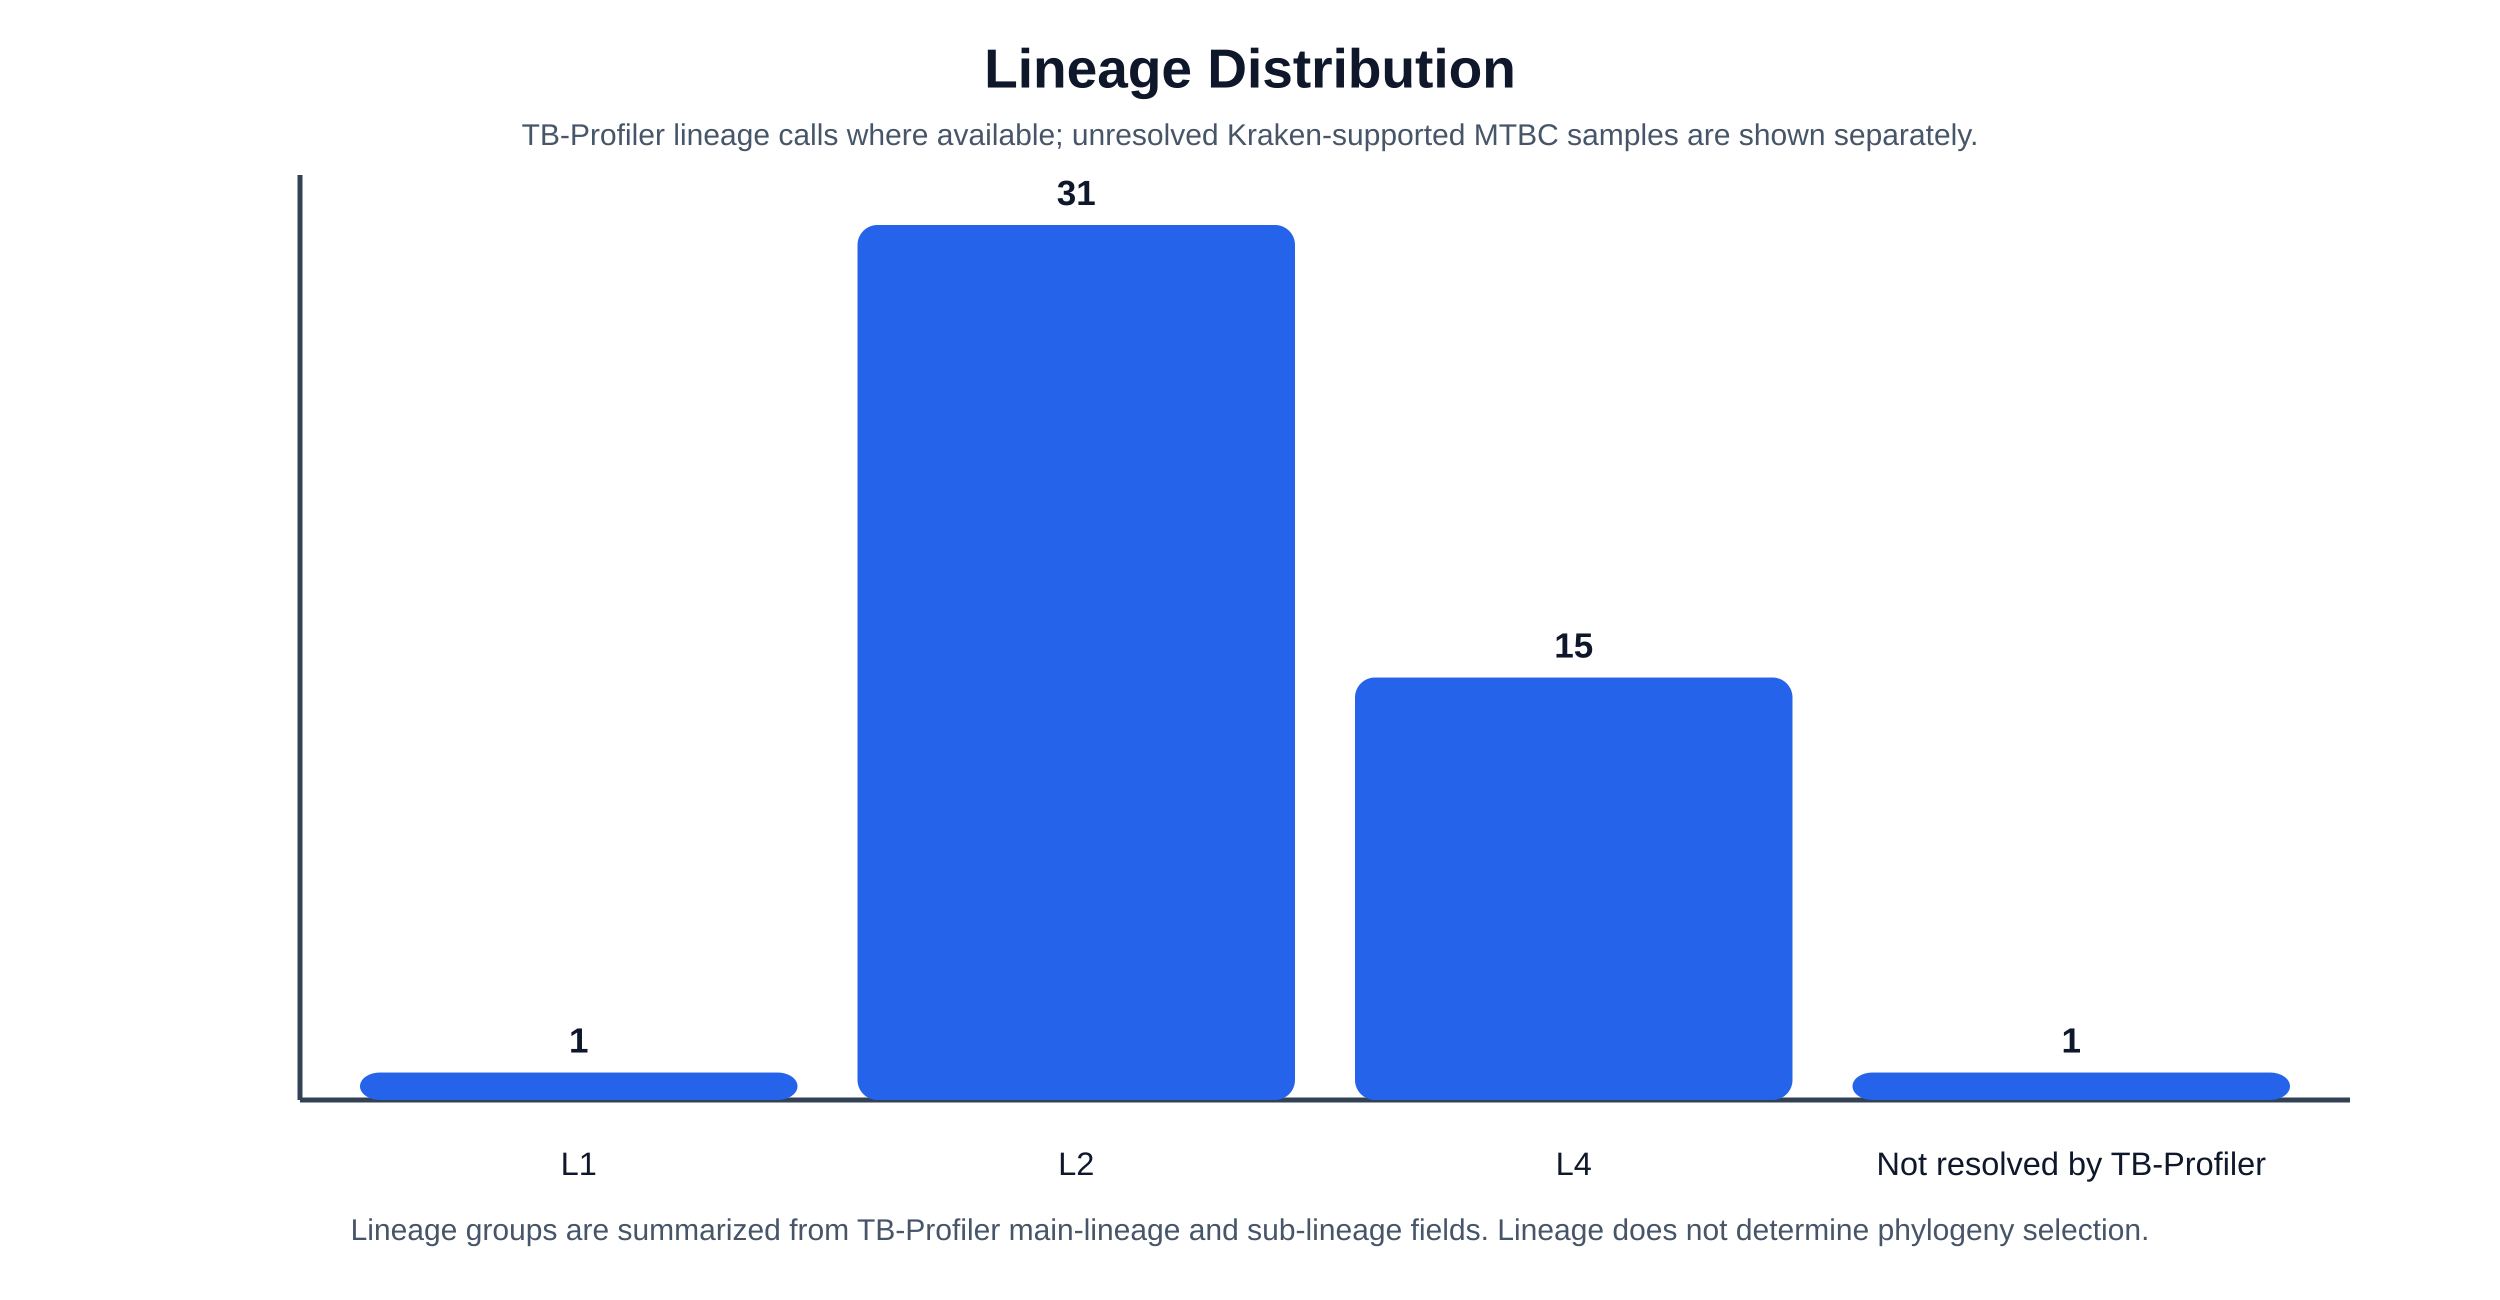
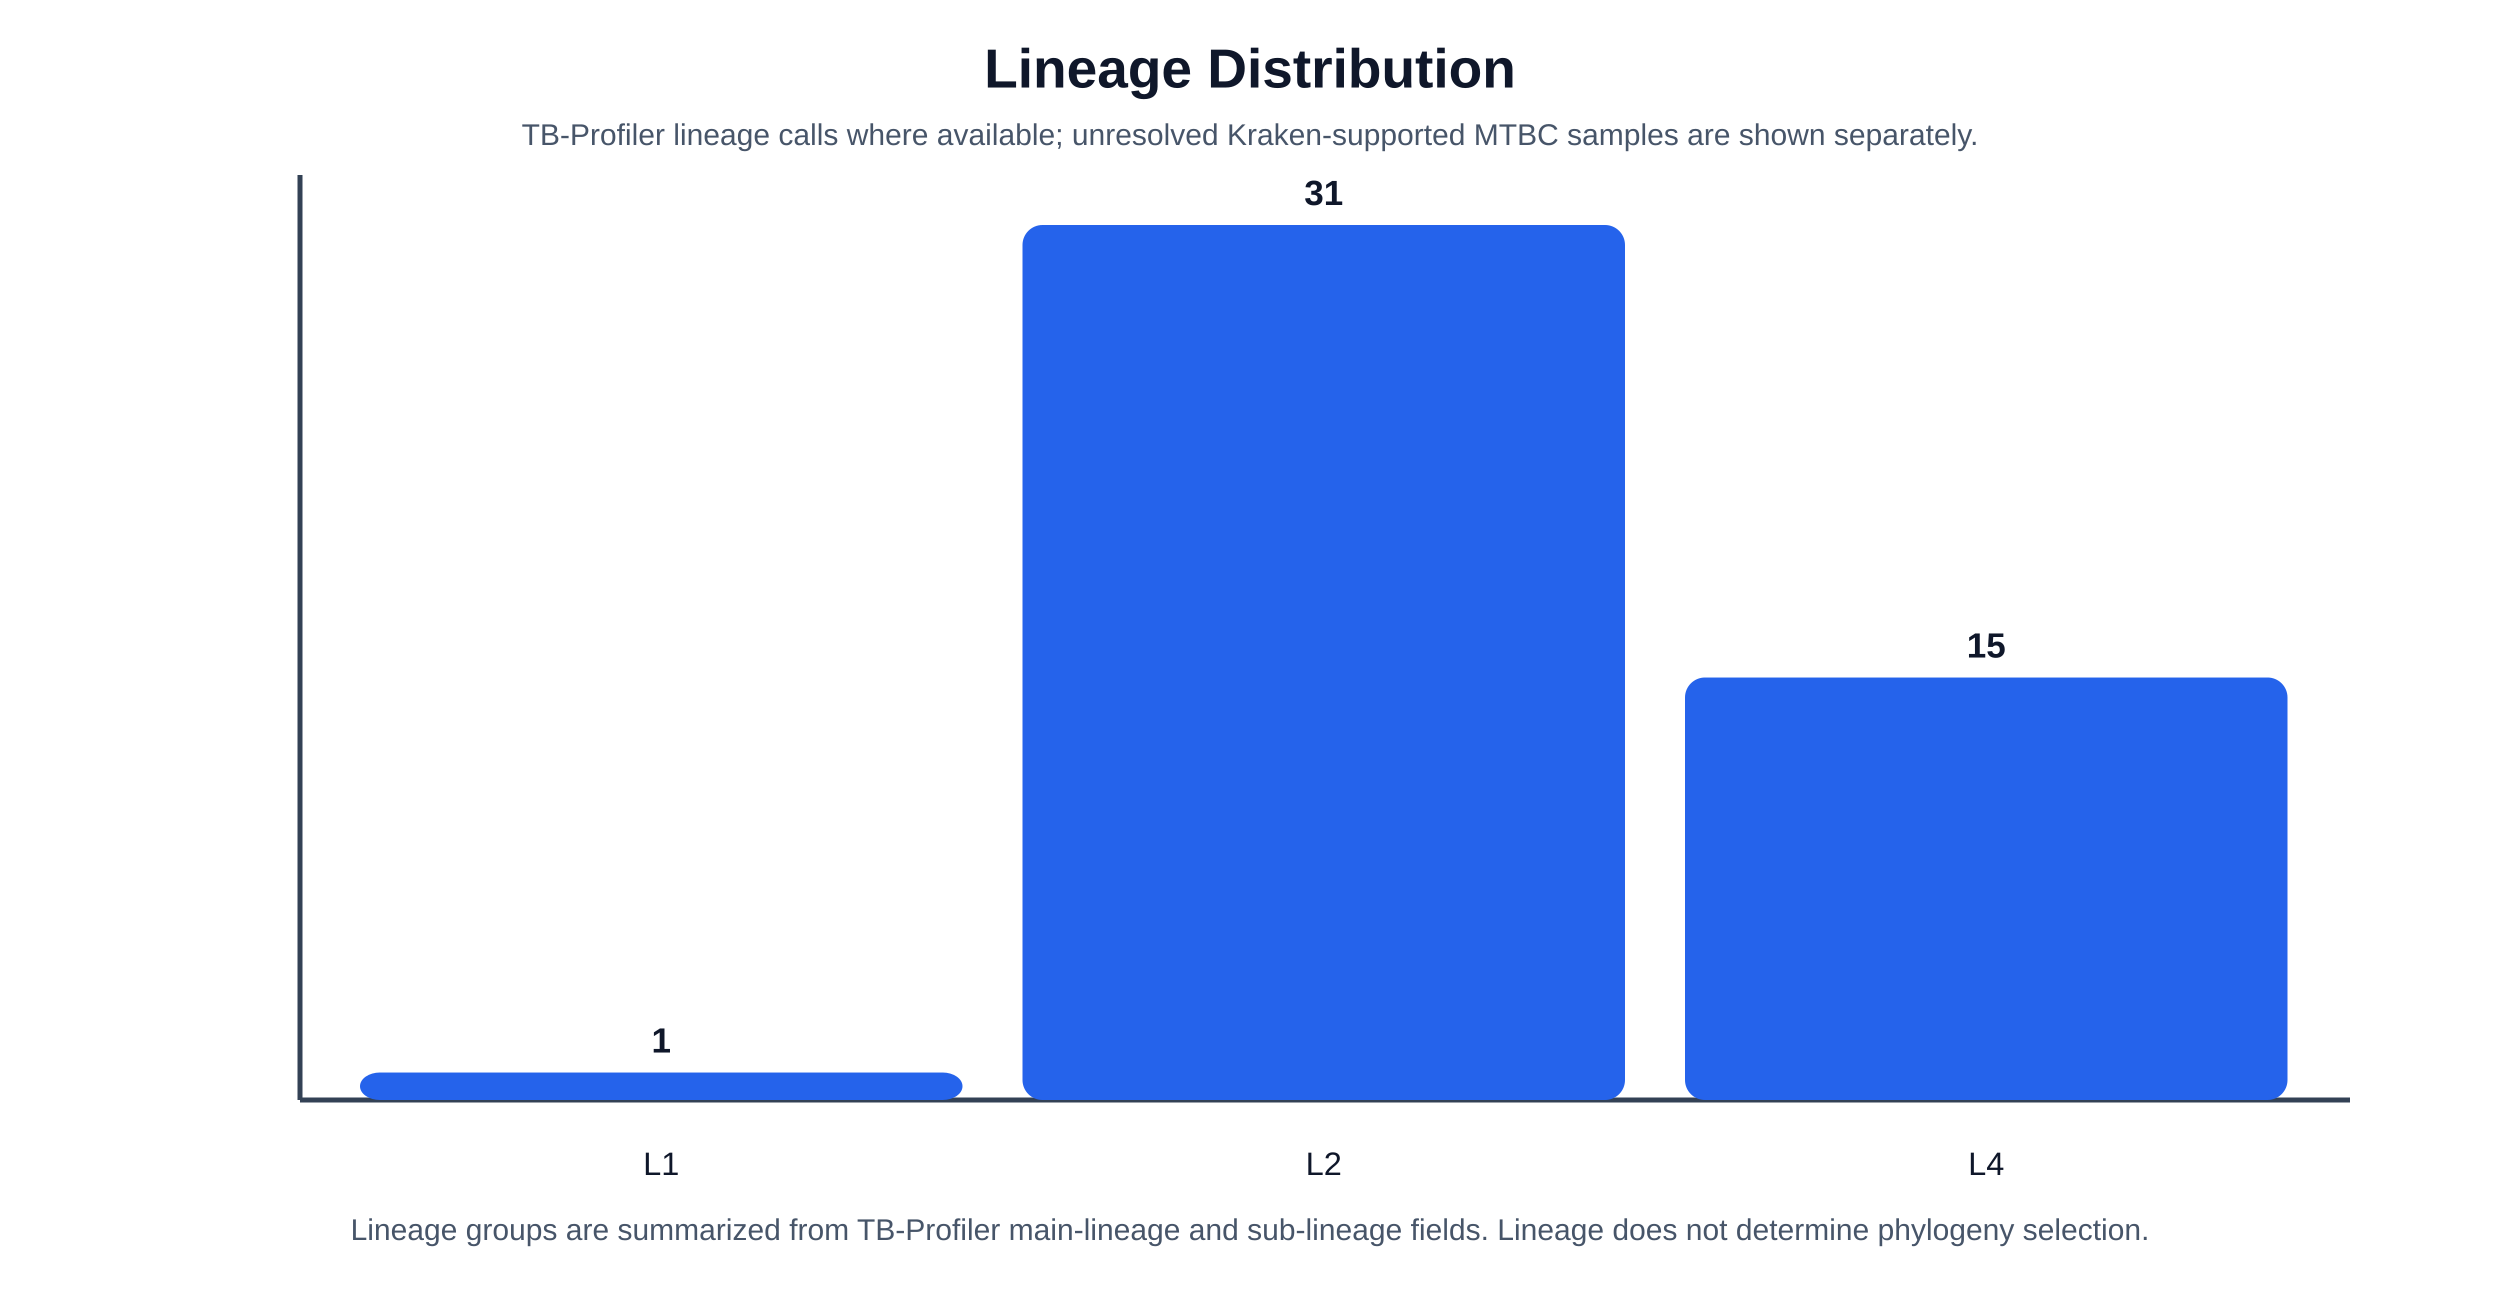
<svg xmlns="http://www.w3.org/2000/svg" width="1000" height="520" viewBox="0 0 1000 520">
  <rect width="100%" height="100%" fill="#ffffff" />
  <text x="500.0" y="35" text-anchor="middle" font-family="Arial" font-size="22" font-weight="700" fill="#0f172a">Lineage Distribution</text>
  <text x="500.0" y="58" text-anchor="middle" font-family="Arial" font-size="12" fill="#475569">TB-Profiler lineage calls where available; unresolved Kraken-supported MTBC samples are shown separately.</text>
  <line x1="120" y1="70" x2="120" y2="440" stroke="#334155" stroke-width="2" />
  <line x1="120" y1="440" x2="940" y2="440" stroke="#334155" stroke-width="2" />
-   <rect x="144" y="429" width="175" height="11" rx="8" fill="#2563eb" />
-   <text x="231.5" y="421" text-anchor="middle" font-family="Arial" font-size="14" font-weight="700" fill="#0f172a">1</text>
-   <text x="231.5" y="470" text-anchor="middle" font-family="Arial" font-size="13" fill="#0f172a">L1</text>
-   <rect x="343" y="90" width="175" height="350" rx="8" fill="#2563eb" />
-   <text x="430.5" y="82" text-anchor="middle" font-family="Arial" font-size="14" font-weight="700" fill="#0f172a">31</text>
-   <text x="430.5" y="470" text-anchor="middle" font-family="Arial" font-size="13" fill="#0f172a">L2</text>
-   <rect x="542" y="271" width="175" height="169" rx="8" fill="#2563eb" />
-   <text x="629.5" y="263" text-anchor="middle" font-family="Arial" font-size="14" font-weight="700" fill="#0f172a">15</text>
-   <text x="629.5" y="470" text-anchor="middle" font-family="Arial" font-size="13" fill="#0f172a">L4</text>
-   <rect x="741" y="429" width="175" height="11" rx="8" fill="#2563eb" />
-   <text x="828.5" y="421" text-anchor="middle" font-family="Arial" font-size="14" font-weight="700" fill="#0f172a">1</text>
-   <text x="828.5" y="470" text-anchor="middle" font-family="Arial" font-size="13" fill="#0f172a">Not resolved by TB-Profiler</text>
+   <rect x="144" y="429" width="241" height="11" rx="8" fill="#2563eb" />
+   <text x="264.5" y="421" text-anchor="middle" font-family="Arial" font-size="14" font-weight="700" fill="#0f172a">1</text>
+   <text x="264.5" y="470" text-anchor="middle" font-family="Arial" font-size="13" fill="#0f172a">L1</text>
+   <rect x="409" y="90" width="241" height="350" rx="8" fill="#2563eb" />
+   <text x="529.5" y="82" text-anchor="middle" font-family="Arial" font-size="14" font-weight="700" fill="#0f172a">31</text>
+   <text x="529.5" y="470" text-anchor="middle" font-family="Arial" font-size="13" fill="#0f172a">L2</text>
+   <rect x="674" y="271" width="241" height="169" rx="8" fill="#2563eb" />
+   <text x="794.5" y="263" text-anchor="middle" font-family="Arial" font-size="14" font-weight="700" fill="#0f172a">15</text>
+   <text x="794.5" y="470" text-anchor="middle" font-family="Arial" font-size="13" fill="#0f172a">L4</text>
  <text x="500.0" y="496" text-anchor="middle" font-family="Arial" font-size="12" fill="#475569">Lineage groups are summarized from TB-Profiler main-lineage and sub-lineage fields. Lineage does not determine phylogeny selection.</text>
</svg>
